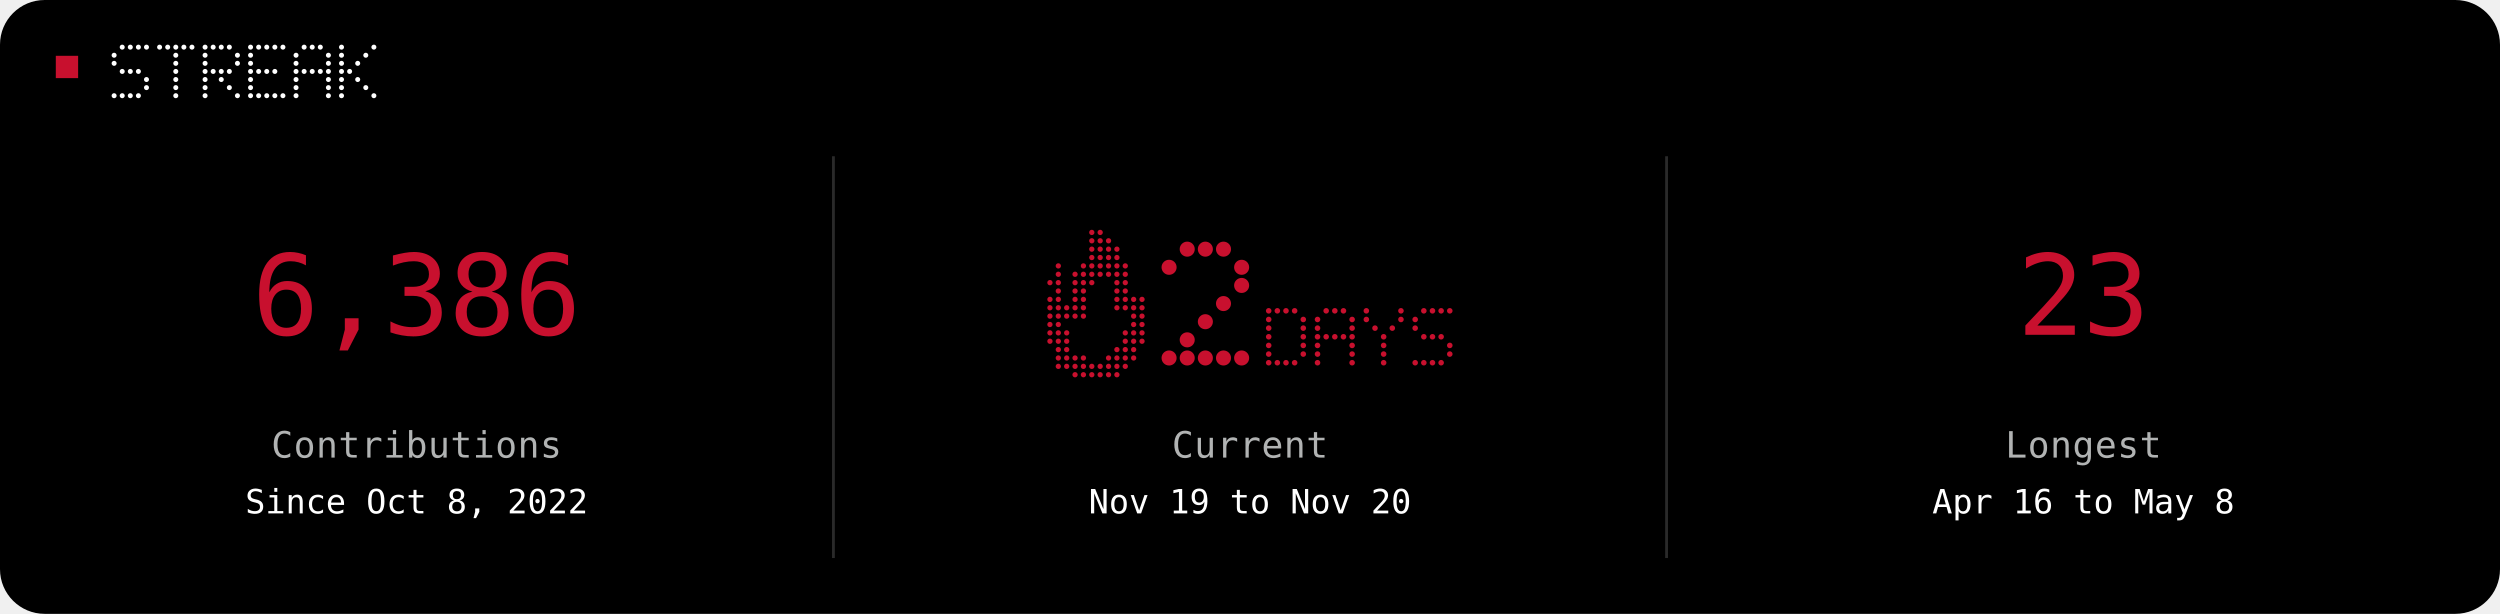
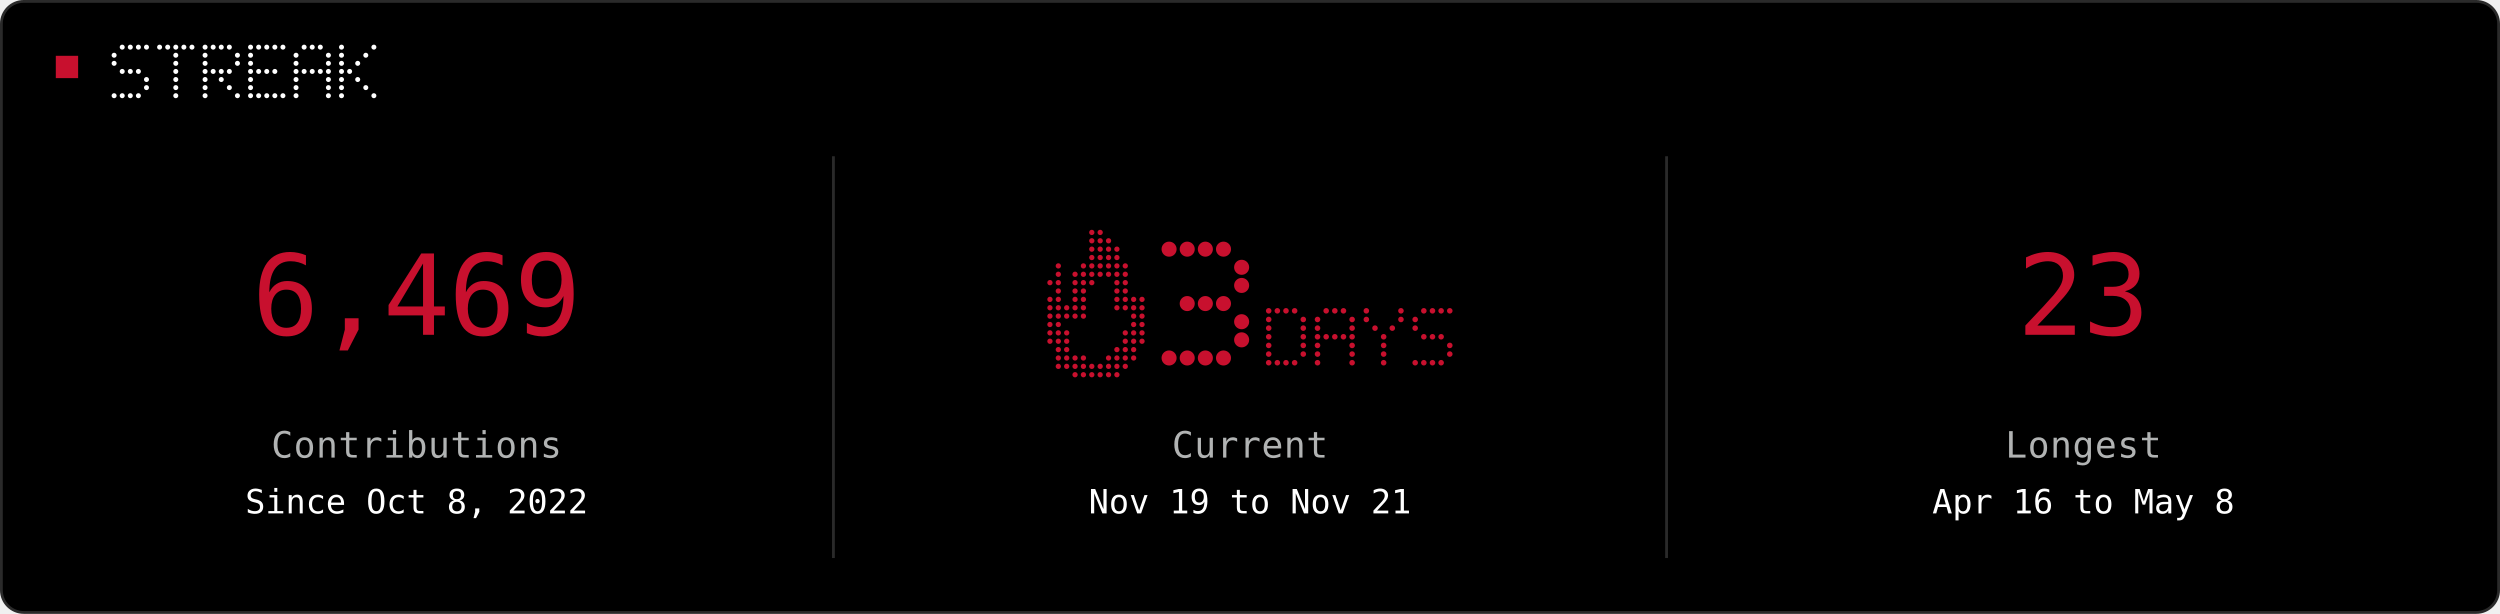
<svg xmlns="http://www.w3.org/2000/svg" width="896" height="220" viewBox="0 0 896 220" role="img">
-   <rect width="896" height="220" rx="16" fill="#000000" />
+   <rect x="0.5" y="0.5" width="895" height="219" rx="8" fill="#000000" stroke="#2A2A2A" />
  <rect x="20" y="20" width="8" height="8" fill="#C8102E" />
  <circle cx="43.8" cy="16.9" r="0.90" fill="#FFFFFF" />
  <circle cx="46.7" cy="16.9" r="0.90" fill="#FFFFFF" />
  <circle cx="49.6" cy="16.9" r="0.90" fill="#FFFFFF" />
  <circle cx="52.5" cy="16.9" r="0.90" fill="#FFFFFF" />
  <circle cx="40.9" cy="19.8" r="0.90" fill="#FFFFFF" />
  <circle cx="40.9" cy="22.7" r="0.90" fill="#FFFFFF" />
  <circle cx="43.8" cy="25.6" r="0.90" fill="#FFFFFF" />
  <circle cx="46.7" cy="25.6" r="0.90" fill="#FFFFFF" />
  <circle cx="49.6" cy="25.6" r="0.90" fill="#FFFFFF" />
  <circle cx="52.5" cy="28.5" r="0.90" fill="#FFFFFF" />
  <circle cx="52.5" cy="31.4" r="0.90" fill="#FFFFFF" />
  <circle cx="40.9" cy="34.3" r="0.90" fill="#FFFFFF" />
  <circle cx="43.8" cy="34.3" r="0.90" fill="#FFFFFF" />
  <circle cx="46.7" cy="34.3" r="0.90" fill="#FFFFFF" />
  <circle cx="49.6" cy="34.3" r="0.90" fill="#FFFFFF" />
  <circle cx="57.2" cy="16.9" r="0.90" fill="#FFFFFF" />
  <circle cx="60.1" cy="16.9" r="0.90" fill="#FFFFFF" />
  <circle cx="63.0" cy="16.9" r="0.90" fill="#FFFFFF" />
  <circle cx="65.9" cy="16.9" r="0.90" fill="#FFFFFF" />
  <circle cx="68.8" cy="16.9" r="0.90" fill="#FFFFFF" />
  <circle cx="63.0" cy="19.8" r="0.90" fill="#FFFFFF" />
  <circle cx="63.0" cy="22.7" r="0.90" fill="#FFFFFF" />
  <circle cx="63.0" cy="25.6" r="0.90" fill="#FFFFFF" />
  <circle cx="63.0" cy="28.5" r="0.90" fill="#FFFFFF" />
  <circle cx="63.0" cy="31.4" r="0.90" fill="#FFFFFF" />
  <circle cx="63.0" cy="34.3" r="0.90" fill="#FFFFFF" />
  <circle cx="73.5" cy="16.9" r="0.90" fill="#FFFFFF" />
  <circle cx="76.4" cy="16.9" r="0.90" fill="#FFFFFF" />
  <circle cx="79.3" cy="16.9" r="0.90" fill="#FFFFFF" />
  <circle cx="82.2" cy="16.9" r="0.90" fill="#FFFFFF" />
  <circle cx="73.5" cy="19.8" r="0.90" fill="#FFFFFF" />
  <circle cx="85.1" cy="19.8" r="0.90" fill="#FFFFFF" />
  <circle cx="73.5" cy="22.7" r="0.90" fill="#FFFFFF" />
  <circle cx="85.1" cy="22.7" r="0.90" fill="#FFFFFF" />
  <circle cx="73.5" cy="25.6" r="0.90" fill="#FFFFFF" />
  <circle cx="76.4" cy="25.6" r="0.90" fill="#FFFFFF" />
  <circle cx="79.3" cy="25.6" r="0.90" fill="#FFFFFF" />
  <circle cx="82.2" cy="25.6" r="0.90" fill="#FFFFFF" />
  <circle cx="73.5" cy="28.5" r="0.90" fill="#FFFFFF" />
  <circle cx="79.3" cy="28.5" r="0.90" fill="#FFFFFF" />
  <circle cx="73.5" cy="31.4" r="0.90" fill="#FFFFFF" />
  <circle cx="82.2" cy="31.4" r="0.90" fill="#FFFFFF" />
  <circle cx="73.5" cy="34.3" r="0.90" fill="#FFFFFF" />
  <circle cx="85.1" cy="34.3" r="0.90" fill="#FFFFFF" />
  <circle cx="89.8" cy="16.9" r="0.90" fill="#FFFFFF" />
  <circle cx="92.7" cy="16.9" r="0.90" fill="#FFFFFF" />
  <circle cx="95.6" cy="16.9" r="0.90" fill="#FFFFFF" />
  <circle cx="98.5" cy="16.9" r="0.90" fill="#FFFFFF" />
  <circle cx="101.4" cy="16.9" r="0.90" fill="#FFFFFF" />
  <circle cx="89.8" cy="19.8" r="0.90" fill="#FFFFFF" />
  <circle cx="89.8" cy="22.7" r="0.90" fill="#FFFFFF" />
  <circle cx="89.8" cy="25.6" r="0.90" fill="#FFFFFF" />
  <circle cx="92.7" cy="25.6" r="0.90" fill="#FFFFFF" />
  <circle cx="95.6" cy="25.6" r="0.90" fill="#FFFFFF" />
  <circle cx="98.5" cy="25.6" r="0.90" fill="#FFFFFF" />
  <circle cx="89.8" cy="28.5" r="0.90" fill="#FFFFFF" />
  <circle cx="89.8" cy="31.4" r="0.90" fill="#FFFFFF" />
  <circle cx="89.8" cy="34.3" r="0.90" fill="#FFFFFF" />
  <circle cx="92.7" cy="34.3" r="0.90" fill="#FFFFFF" />
  <circle cx="95.6" cy="34.3" r="0.90" fill="#FFFFFF" />
  <circle cx="98.5" cy="34.3" r="0.90" fill="#FFFFFF" />
  <circle cx="101.4" cy="34.3" r="0.90" fill="#FFFFFF" />
  <circle cx="109.0" cy="16.9" r="0.90" fill="#FFFFFF" />
  <circle cx="111.9" cy="16.9" r="0.90" fill="#FFFFFF" />
  <circle cx="114.8" cy="16.9" r="0.90" fill="#FFFFFF" />
  <circle cx="106.1" cy="19.8" r="0.90" fill="#FFFFFF" />
  <circle cx="117.7" cy="19.8" r="0.90" fill="#FFFFFF" />
  <circle cx="106.1" cy="22.7" r="0.90" fill="#FFFFFF" />
  <circle cx="117.7" cy="22.7" r="0.90" fill="#FFFFFF" />
  <circle cx="106.1" cy="25.6" r="0.90" fill="#FFFFFF" />
  <circle cx="109.0" cy="25.6" r="0.90" fill="#FFFFFF" />
  <circle cx="111.9" cy="25.6" r="0.90" fill="#FFFFFF" />
  <circle cx="114.8" cy="25.6" r="0.90" fill="#FFFFFF" />
  <circle cx="117.7" cy="25.6" r="0.90" fill="#FFFFFF" />
  <circle cx="106.1" cy="28.5" r="0.90" fill="#FFFFFF" />
  <circle cx="117.7" cy="28.5" r="0.90" fill="#FFFFFF" />
  <circle cx="106.1" cy="31.4" r="0.90" fill="#FFFFFF" />
  <circle cx="117.7" cy="31.4" r="0.90" fill="#FFFFFF" />
  <circle cx="106.1" cy="34.3" r="0.90" fill="#FFFFFF" />
  <circle cx="117.7" cy="34.3" r="0.90" fill="#FFFFFF" />
  <circle cx="122.4" cy="16.9" r="0.90" fill="#FFFFFF" />
  <circle cx="134.0" cy="16.9" r="0.90" fill="#FFFFFF" />
  <circle cx="122.4" cy="19.8" r="0.90" fill="#FFFFFF" />
  <circle cx="131.1" cy="19.8" r="0.90" fill="#FFFFFF" />
  <circle cx="122.4" cy="22.7" r="0.90" fill="#FFFFFF" />
  <circle cx="128.2" cy="22.7" r="0.90" fill="#FFFFFF" />
  <circle cx="122.4" cy="25.6" r="0.90" fill="#FFFFFF" />
  <circle cx="125.3" cy="25.6" r="0.90" fill="#FFFFFF" />
  <circle cx="122.4" cy="28.5" r="0.90" fill="#FFFFFF" />
  <circle cx="128.2" cy="28.5" r="0.90" fill="#FFFFFF" />
  <circle cx="122.4" cy="31.4" r="0.90" fill="#FFFFFF" />
  <circle cx="131.1" cy="31.4" r="0.90" fill="#FFFFFF" />
  <circle cx="122.4" cy="34.3" r="0.90" fill="#FFFFFF" />
  <circle cx="134.0" cy="34.3" r="0.90" fill="#FFFFFF" />
  <line x1="298.7" y1="56" x2="298.7" y2="200" stroke="#2A2A2A" />
  <line x1="597.3" y1="56" x2="597.3" y2="200" stroke="#2A2A2A" />
-   <text x="149.3" y="120" fill="#C8102E" text-anchor="middle" font-family="ui-monospace, Geist Mono, monospace" font-size="40" letter-spacing="-0.6" dominant-baseline="auto">6,386</text>
+   <text x="149.3" y="120" fill="#C8102E" text-anchor="middle" font-family="ui-monospace, Geist Mono, monospace" font-size="40" letter-spacing="-0.6" dominant-baseline="auto">6,469</text>
  <text x="149.3" y="164" fill="#B1B3B3" text-anchor="middle" font-family="ui-monospace, Geist Mono, monospace" font-size="13" letter-spacing="0.2" dominant-baseline="auto">Contributions</text>
  <text x="149.3" y="184" fill="#FFFFFF" text-anchor="middle" font-family="ui-monospace, Geist Mono, monospace" font-size="12" letter-spacing="0" dominant-baseline="auto">Since Oct 8, 2022</text>
  <circle cx="391.3" cy="83.3" r="0.95" fill="#C8102E" />
  <circle cx="394.3" cy="83.3" r="0.95" fill="#C8102E" />
  <circle cx="391.3" cy="86.3" r="0.95" fill="#C8102E" />
  <circle cx="394.3" cy="86.3" r="0.95" fill="#C8102E" />
  <circle cx="397.3" cy="86.3" r="0.95" fill="#C8102E" />
  <circle cx="391.3" cy="89.3" r="0.95" fill="#C8102E" />
  <circle cx="394.3" cy="89.3" r="0.95" fill="#C8102E" />
  <circle cx="397.3" cy="89.3" r="0.95" fill="#C8102E" />
  <circle cx="400.3" cy="89.3" r="0.95" fill="#C8102E" />
  <circle cx="391.3" cy="92.3" r="0.95" fill="#C8102E" />
  <circle cx="394.3" cy="92.3" r="0.95" fill="#C8102E" />
  <circle cx="397.3" cy="92.3" r="0.95" fill="#C8102E" />
  <circle cx="400.3" cy="92.3" r="0.95" fill="#C8102E" />
  <circle cx="379.3" cy="95.3" r="0.95" fill="#C8102E" />
  <circle cx="388.3" cy="95.3" r="0.95" fill="#C8102E" />
  <circle cx="391.3" cy="95.3" r="0.95" fill="#C8102E" />
  <circle cx="394.3" cy="95.3" r="0.95" fill="#C8102E" />
  <circle cx="397.3" cy="95.3" r="0.95" fill="#C8102E" />
  <circle cx="400.3" cy="95.3" r="0.95" fill="#C8102E" />
  <circle cx="403.3" cy="95.3" r="0.95" fill="#C8102E" />
  <circle cx="379.3" cy="98.3" r="0.95" fill="#C8102E" />
  <circle cx="385.3" cy="98.3" r="0.95" fill="#C8102E" />
  <circle cx="388.3" cy="98.3" r="0.95" fill="#C8102E" />
  <circle cx="391.3" cy="98.3" r="0.95" fill="#C8102E" />
  <circle cx="394.3" cy="98.3" r="0.95" fill="#C8102E" />
  <circle cx="397.3" cy="98.3" r="0.95" fill="#C8102E" />
  <circle cx="400.3" cy="98.3" r="0.95" fill="#C8102E" />
  <circle cx="403.3" cy="98.3" r="0.95" fill="#C8102E" />
  <circle cx="376.3" cy="101.3" r="0.95" fill="#C8102E" />
  <circle cx="379.3" cy="101.3" r="0.95" fill="#C8102E" />
  <circle cx="385.3" cy="101.3" r="0.95" fill="#C8102E" />
  <circle cx="388.3" cy="101.3" r="0.95" fill="#C8102E" />
  <circle cx="391.3" cy="101.3" r="0.95" fill="#C8102E" />
  <circle cx="400.3" cy="101.3" r="0.95" fill="#C8102E" />
  <circle cx="403.3" cy="101.3" r="0.95" fill="#C8102E" />
  <circle cx="379.3" cy="104.3" r="0.95" fill="#C8102E" />
  <circle cx="385.3" cy="104.3" r="0.95" fill="#C8102E" />
  <circle cx="388.3" cy="104.3" r="0.95" fill="#C8102E" />
  <circle cx="400.3" cy="104.3" r="0.95" fill="#C8102E" />
  <circle cx="403.3" cy="104.3" r="0.95" fill="#C8102E" />
  <circle cx="376.3" cy="107.3" r="0.95" fill="#C8102E" />
  <circle cx="379.3" cy="107.3" r="0.95" fill="#C8102E" />
  <circle cx="385.3" cy="107.3" r="0.95" fill="#C8102E" />
  <circle cx="388.3" cy="107.3" r="0.95" fill="#C8102E" />
  <circle cx="400.3" cy="107.3" r="0.95" fill="#C8102E" />
  <circle cx="403.3" cy="107.3" r="0.95" fill="#C8102E" />
  <circle cx="406.3" cy="107.3" r="0.95" fill="#C8102E" />
  <circle cx="409.3" cy="107.3" r="0.95" fill="#C8102E" />
  <circle cx="376.3" cy="110.3" r="0.95" fill="#C8102E" />
  <circle cx="379.3" cy="110.3" r="0.95" fill="#C8102E" />
  <circle cx="382.3" cy="110.3" r="0.95" fill="#C8102E" />
  <circle cx="385.3" cy="110.3" r="0.95" fill="#C8102E" />
  <circle cx="388.3" cy="110.3" r="0.95" fill="#C8102E" />
  <circle cx="400.3" cy="110.3" r="0.95" fill="#C8102E" />
  <circle cx="403.3" cy="110.3" r="0.95" fill="#C8102E" />
  <circle cx="406.3" cy="110.3" r="0.95" fill="#C8102E" />
  <circle cx="409.3" cy="110.3" r="0.95" fill="#C8102E" />
  <circle cx="376.3" cy="113.3" r="0.95" fill="#C8102E" />
  <circle cx="379.3" cy="113.3" r="0.95" fill="#C8102E" />
  <circle cx="382.3" cy="113.3" r="0.95" fill="#C8102E" />
  <circle cx="385.3" cy="113.3" r="0.95" fill="#C8102E" />
  <circle cx="388.3" cy="113.3" r="0.95" fill="#C8102E" />
  <circle cx="406.3" cy="113.3" r="0.95" fill="#C8102E" />
  <circle cx="409.3" cy="113.3" r="0.95" fill="#C8102E" />
  <circle cx="376.3" cy="116.3" r="0.95" fill="#C8102E" />
  <circle cx="379.3" cy="116.3" r="0.95" fill="#C8102E" />
  <circle cx="406.3" cy="116.3" r="0.95" fill="#C8102E" />
  <circle cx="409.3" cy="116.3" r="0.95" fill="#C8102E" />
  <circle cx="376.3" cy="119.3" r="0.95" fill="#C8102E" />
  <circle cx="379.3" cy="119.3" r="0.95" fill="#C8102E" />
  <circle cx="382.3" cy="119.3" r="0.95" fill="#C8102E" />
  <circle cx="403.3" cy="119.3" r="0.95" fill="#C8102E" />
  <circle cx="406.3" cy="119.3" r="0.95" fill="#C8102E" />
  <circle cx="409.3" cy="119.3" r="0.95" fill="#C8102E" />
  <circle cx="376.3" cy="122.3" r="0.95" fill="#C8102E" />
  <circle cx="379.3" cy="122.3" r="0.95" fill="#C8102E" />
  <circle cx="382.3" cy="122.3" r="0.95" fill="#C8102E" />
  <circle cx="403.3" cy="122.3" r="0.95" fill="#C8102E" />
  <circle cx="406.3" cy="122.3" r="0.95" fill="#C8102E" />
  <circle cx="409.3" cy="122.3" r="0.95" fill="#C8102E" />
  <circle cx="379.3" cy="125.3" r="0.95" fill="#C8102E" />
  <circle cx="382.3" cy="125.3" r="0.95" fill="#C8102E" />
  <circle cx="400.3" cy="125.3" r="0.95" fill="#C8102E" />
  <circle cx="403.3" cy="125.3" r="0.95" fill="#C8102E" />
  <circle cx="406.3" cy="125.3" r="0.95" fill="#C8102E" />
  <circle cx="379.3" cy="128.3" r="0.95" fill="#C8102E" />
  <circle cx="382.3" cy="128.3" r="0.95" fill="#C8102E" />
  <circle cx="385.3" cy="128.3" r="0.95" fill="#C8102E" />
  <circle cx="388.3" cy="128.3" r="0.95" fill="#C8102E" />
  <circle cx="397.3" cy="128.3" r="0.95" fill="#C8102E" />
  <circle cx="400.3" cy="128.3" r="0.95" fill="#C8102E" />
  <circle cx="403.3" cy="128.3" r="0.95" fill="#C8102E" />
  <circle cx="406.3" cy="128.3" r="0.95" fill="#C8102E" />
  <circle cx="379.3" cy="131.3" r="0.95" fill="#C8102E" />
  <circle cx="382.3" cy="131.3" r="0.95" fill="#C8102E" />
  <circle cx="385.3" cy="131.3" r="0.95" fill="#C8102E" />
  <circle cx="388.3" cy="131.3" r="0.95" fill="#C8102E" />
  <circle cx="391.3" cy="131.3" r="0.95" fill="#C8102E" />
  <circle cx="394.3" cy="131.3" r="0.95" fill="#C8102E" />
  <circle cx="397.3" cy="131.3" r="0.95" fill="#C8102E" />
  <circle cx="400.3" cy="131.3" r="0.95" fill="#C8102E" />
  <circle cx="403.3" cy="131.3" r="0.95" fill="#C8102E" />
  <circle cx="385.3" cy="134.3" r="0.95" fill="#C8102E" />
  <circle cx="388.3" cy="134.3" r="0.95" fill="#C8102E" />
  <circle cx="391.3" cy="134.3" r="0.95" fill="#C8102E" />
  <circle cx="394.3" cy="134.3" r="0.95" fill="#C8102E" />
  <circle cx="397.3" cy="134.3" r="0.95" fill="#C8102E" />
  <circle cx="400.3" cy="134.3" r="0.95" fill="#C8102E" />
+   <circle cx="419.0" cy="89.3" r="2.70" fill="#C8102E" />
  <circle cx="425.5" cy="89.3" r="2.70" fill="#C8102E" />
  <circle cx="432.0" cy="89.3" r="2.70" fill="#C8102E" />
  <circle cx="438.5" cy="89.3" r="2.70" fill="#C8102E" />
-   <circle cx="419.0" cy="95.8" r="2.70" fill="#C8102E" />
  <circle cx="445.0" cy="95.8" r="2.70" fill="#C8102E" />
  <circle cx="445.0" cy="102.3" r="2.70" fill="#C8102E" />
+   <circle cx="425.5" cy="108.8" r="2.70" fill="#C8102E" />
+   <circle cx="432.0" cy="108.8" r="2.70" fill="#C8102E" />
  <circle cx="438.5" cy="108.8" r="2.70" fill="#C8102E" />
-   <circle cx="432.0" cy="115.3" r="2.70" fill="#C8102E" />
-   <circle cx="425.5" cy="121.8" r="2.70" fill="#C8102E" />
+   <circle cx="445.0" cy="115.3" r="2.70" fill="#C8102E" />
+   <circle cx="445.0" cy="121.8" r="2.70" fill="#C8102E" />
  <circle cx="419.0" cy="128.3" r="2.70" fill="#C8102E" />
  <circle cx="425.5" cy="128.3" r="2.70" fill="#C8102E" />
  <circle cx="432.0" cy="128.3" r="2.70" fill="#C8102E" />
  <circle cx="438.5" cy="128.3" r="2.70" fill="#C8102E" />
-   <circle cx="445.0" cy="128.3" r="2.70" fill="#C8102E" />
  <circle cx="454.7" cy="111.4" r="1.00" fill="#C8102E" />
  <circle cx="457.8" cy="111.4" r="1.00" fill="#C8102E" />
  <circle cx="460.9" cy="111.4" r="1.00" fill="#C8102E" />
  <circle cx="464.0" cy="111.4" r="1.00" fill="#C8102E" />
  <circle cx="454.7" cy="114.5" r="1.00" fill="#C8102E" />
  <circle cx="467.1" cy="114.5" r="1.00" fill="#C8102E" />
  <circle cx="454.7" cy="117.6" r="1.00" fill="#C8102E" />
  <circle cx="467.1" cy="117.6" r="1.00" fill="#C8102E" />
  <circle cx="454.7" cy="120.7" r="1.00" fill="#C8102E" />
  <circle cx="467.1" cy="120.7" r="1.00" fill="#C8102E" />
  <circle cx="454.7" cy="123.8" r="1.00" fill="#C8102E" />
  <circle cx="467.1" cy="123.8" r="1.00" fill="#C8102E" />
  <circle cx="454.7" cy="126.9" r="1.00" fill="#C8102E" />
  <circle cx="467.1" cy="126.9" r="1.00" fill="#C8102E" />
  <circle cx="454.7" cy="130.0" r="1.00" fill="#C8102E" />
  <circle cx="457.8" cy="130.0" r="1.00" fill="#C8102E" />
  <circle cx="460.9" cy="130.0" r="1.00" fill="#C8102E" />
  <circle cx="464.0" cy="130.0" r="1.00" fill="#C8102E" />
  <circle cx="475.3" cy="111.4" r="1.00" fill="#C8102E" />
  <circle cx="478.4" cy="111.4" r="1.00" fill="#C8102E" />
  <circle cx="481.5" cy="111.4" r="1.00" fill="#C8102E" />
  <circle cx="472.2" cy="114.5" r="1.00" fill="#C8102E" />
  <circle cx="484.6" cy="114.5" r="1.00" fill="#C8102E" />
  <circle cx="472.2" cy="117.6" r="1.00" fill="#C8102E" />
  <circle cx="484.6" cy="117.6" r="1.00" fill="#C8102E" />
  <circle cx="472.2" cy="120.7" r="1.00" fill="#C8102E" />
  <circle cx="475.3" cy="120.7" r="1.00" fill="#C8102E" />
  <circle cx="478.4" cy="120.7" r="1.00" fill="#C8102E" />
  <circle cx="481.5" cy="120.7" r="1.00" fill="#C8102E" />
  <circle cx="484.6" cy="120.7" r="1.00" fill="#C8102E" />
  <circle cx="472.2" cy="123.8" r="1.00" fill="#C8102E" />
  <circle cx="484.6" cy="123.8" r="1.00" fill="#C8102E" />
  <circle cx="472.2" cy="126.9" r="1.00" fill="#C8102E" />
  <circle cx="484.6" cy="126.9" r="1.00" fill="#C8102E" />
  <circle cx="472.2" cy="130.0" r="1.00" fill="#C8102E" />
  <circle cx="484.6" cy="130.0" r="1.00" fill="#C8102E" />
  <circle cx="489.7" cy="111.4" r="1.00" fill="#C8102E" />
  <circle cx="502.1" cy="111.4" r="1.00" fill="#C8102E" />
  <circle cx="489.7" cy="114.5" r="1.00" fill="#C8102E" />
  <circle cx="502.1" cy="114.5" r="1.00" fill="#C8102E" />
  <circle cx="492.8" cy="117.6" r="1.00" fill="#C8102E" />
  <circle cx="499.0" cy="117.6" r="1.00" fill="#C8102E" />
  <circle cx="495.9" cy="120.7" r="1.00" fill="#C8102E" />
  <circle cx="495.9" cy="123.8" r="1.00" fill="#C8102E" />
  <circle cx="495.9" cy="126.9" r="1.00" fill="#C8102E" />
  <circle cx="495.9" cy="130.0" r="1.00" fill="#C8102E" />
  <circle cx="510.3" cy="111.4" r="1.00" fill="#C8102E" />
  <circle cx="513.4" cy="111.4" r="1.00" fill="#C8102E" />
  <circle cx="516.5" cy="111.4" r="1.00" fill="#C8102E" />
  <circle cx="519.6" cy="111.4" r="1.00" fill="#C8102E" />
  <circle cx="507.2" cy="114.5" r="1.00" fill="#C8102E" />
  <circle cx="507.2" cy="117.6" r="1.00" fill="#C8102E" />
  <circle cx="510.3" cy="120.7" r="1.00" fill="#C8102E" />
  <circle cx="513.4" cy="120.7" r="1.00" fill="#C8102E" />
  <circle cx="516.5" cy="120.7" r="1.00" fill="#C8102E" />
  <circle cx="519.6" cy="123.8" r="1.00" fill="#C8102E" />
  <circle cx="519.6" cy="126.9" r="1.00" fill="#C8102E" />
  <circle cx="507.2" cy="130.0" r="1.00" fill="#C8102E" />
  <circle cx="510.3" cy="130.0" r="1.00" fill="#C8102E" />
  <circle cx="513.4" cy="130.0" r="1.00" fill="#C8102E" />
  <circle cx="516.5" cy="130.0" r="1.00" fill="#C8102E" />
  <text x="448.0" y="164" fill="#B1B3B3" text-anchor="middle" font-family="ui-monospace, Geist Mono, monospace" font-size="13" letter-spacing="0.2" dominant-baseline="auto">Current</text>
-   <text x="448.0" y="184" fill="#FFFFFF" text-anchor="middle" font-family="ui-monospace, Geist Mono, monospace" font-size="12" letter-spacing="0" dominant-baseline="auto">Nov 19 to Nov 20</text>
+   <text x="448.0" y="184" fill="#FFFFFF" text-anchor="middle" font-family="ui-monospace, Geist Mono, monospace" font-size="12" letter-spacing="0" dominant-baseline="auto">Nov 19 to Nov 21</text>
  <text x="746.7" y="120" fill="#C8102E" text-anchor="middle" font-family="ui-monospace, Geist Mono, monospace" font-size="40" letter-spacing="-0.6" dominant-baseline="auto">23</text>
  <text x="746.7" y="164" fill="#B1B3B3" text-anchor="middle" font-family="ui-monospace, Geist Mono, monospace" font-size="13" letter-spacing="0.2" dominant-baseline="auto">Longest</text>
  <text x="746.7" y="184" fill="#FFFFFF" text-anchor="middle" font-family="ui-monospace, Geist Mono, monospace" font-size="12" letter-spacing="0" dominant-baseline="auto">Apr 16 to May 8</text>
</svg>
